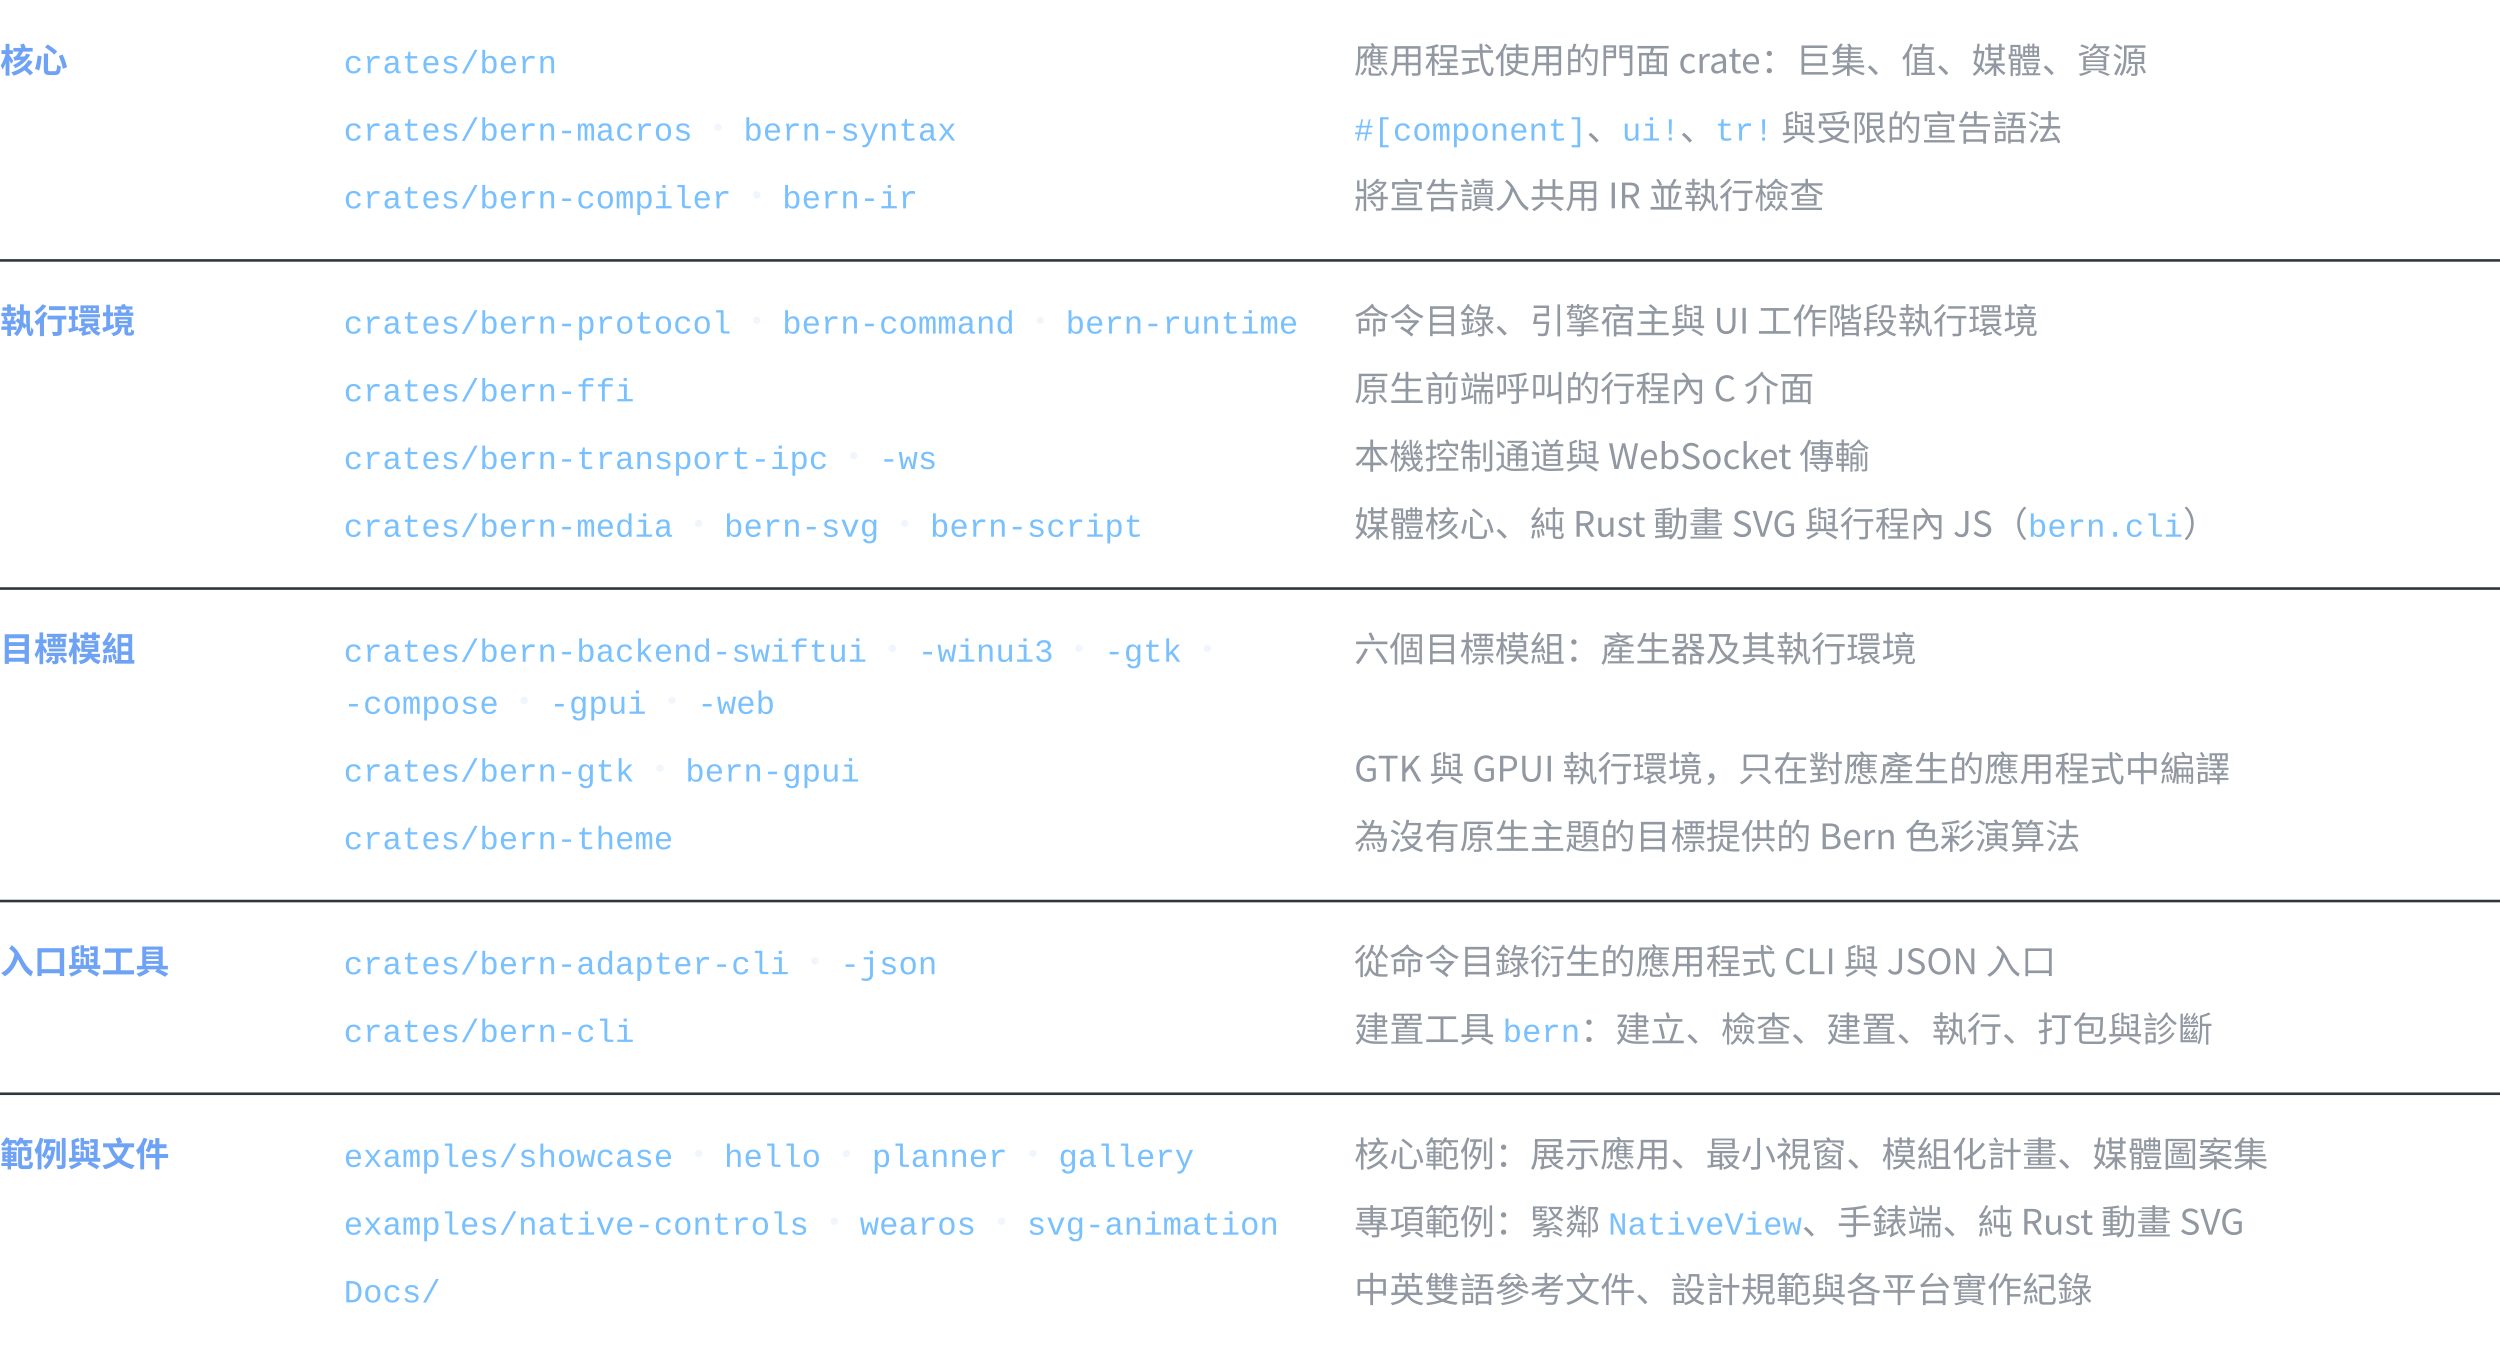
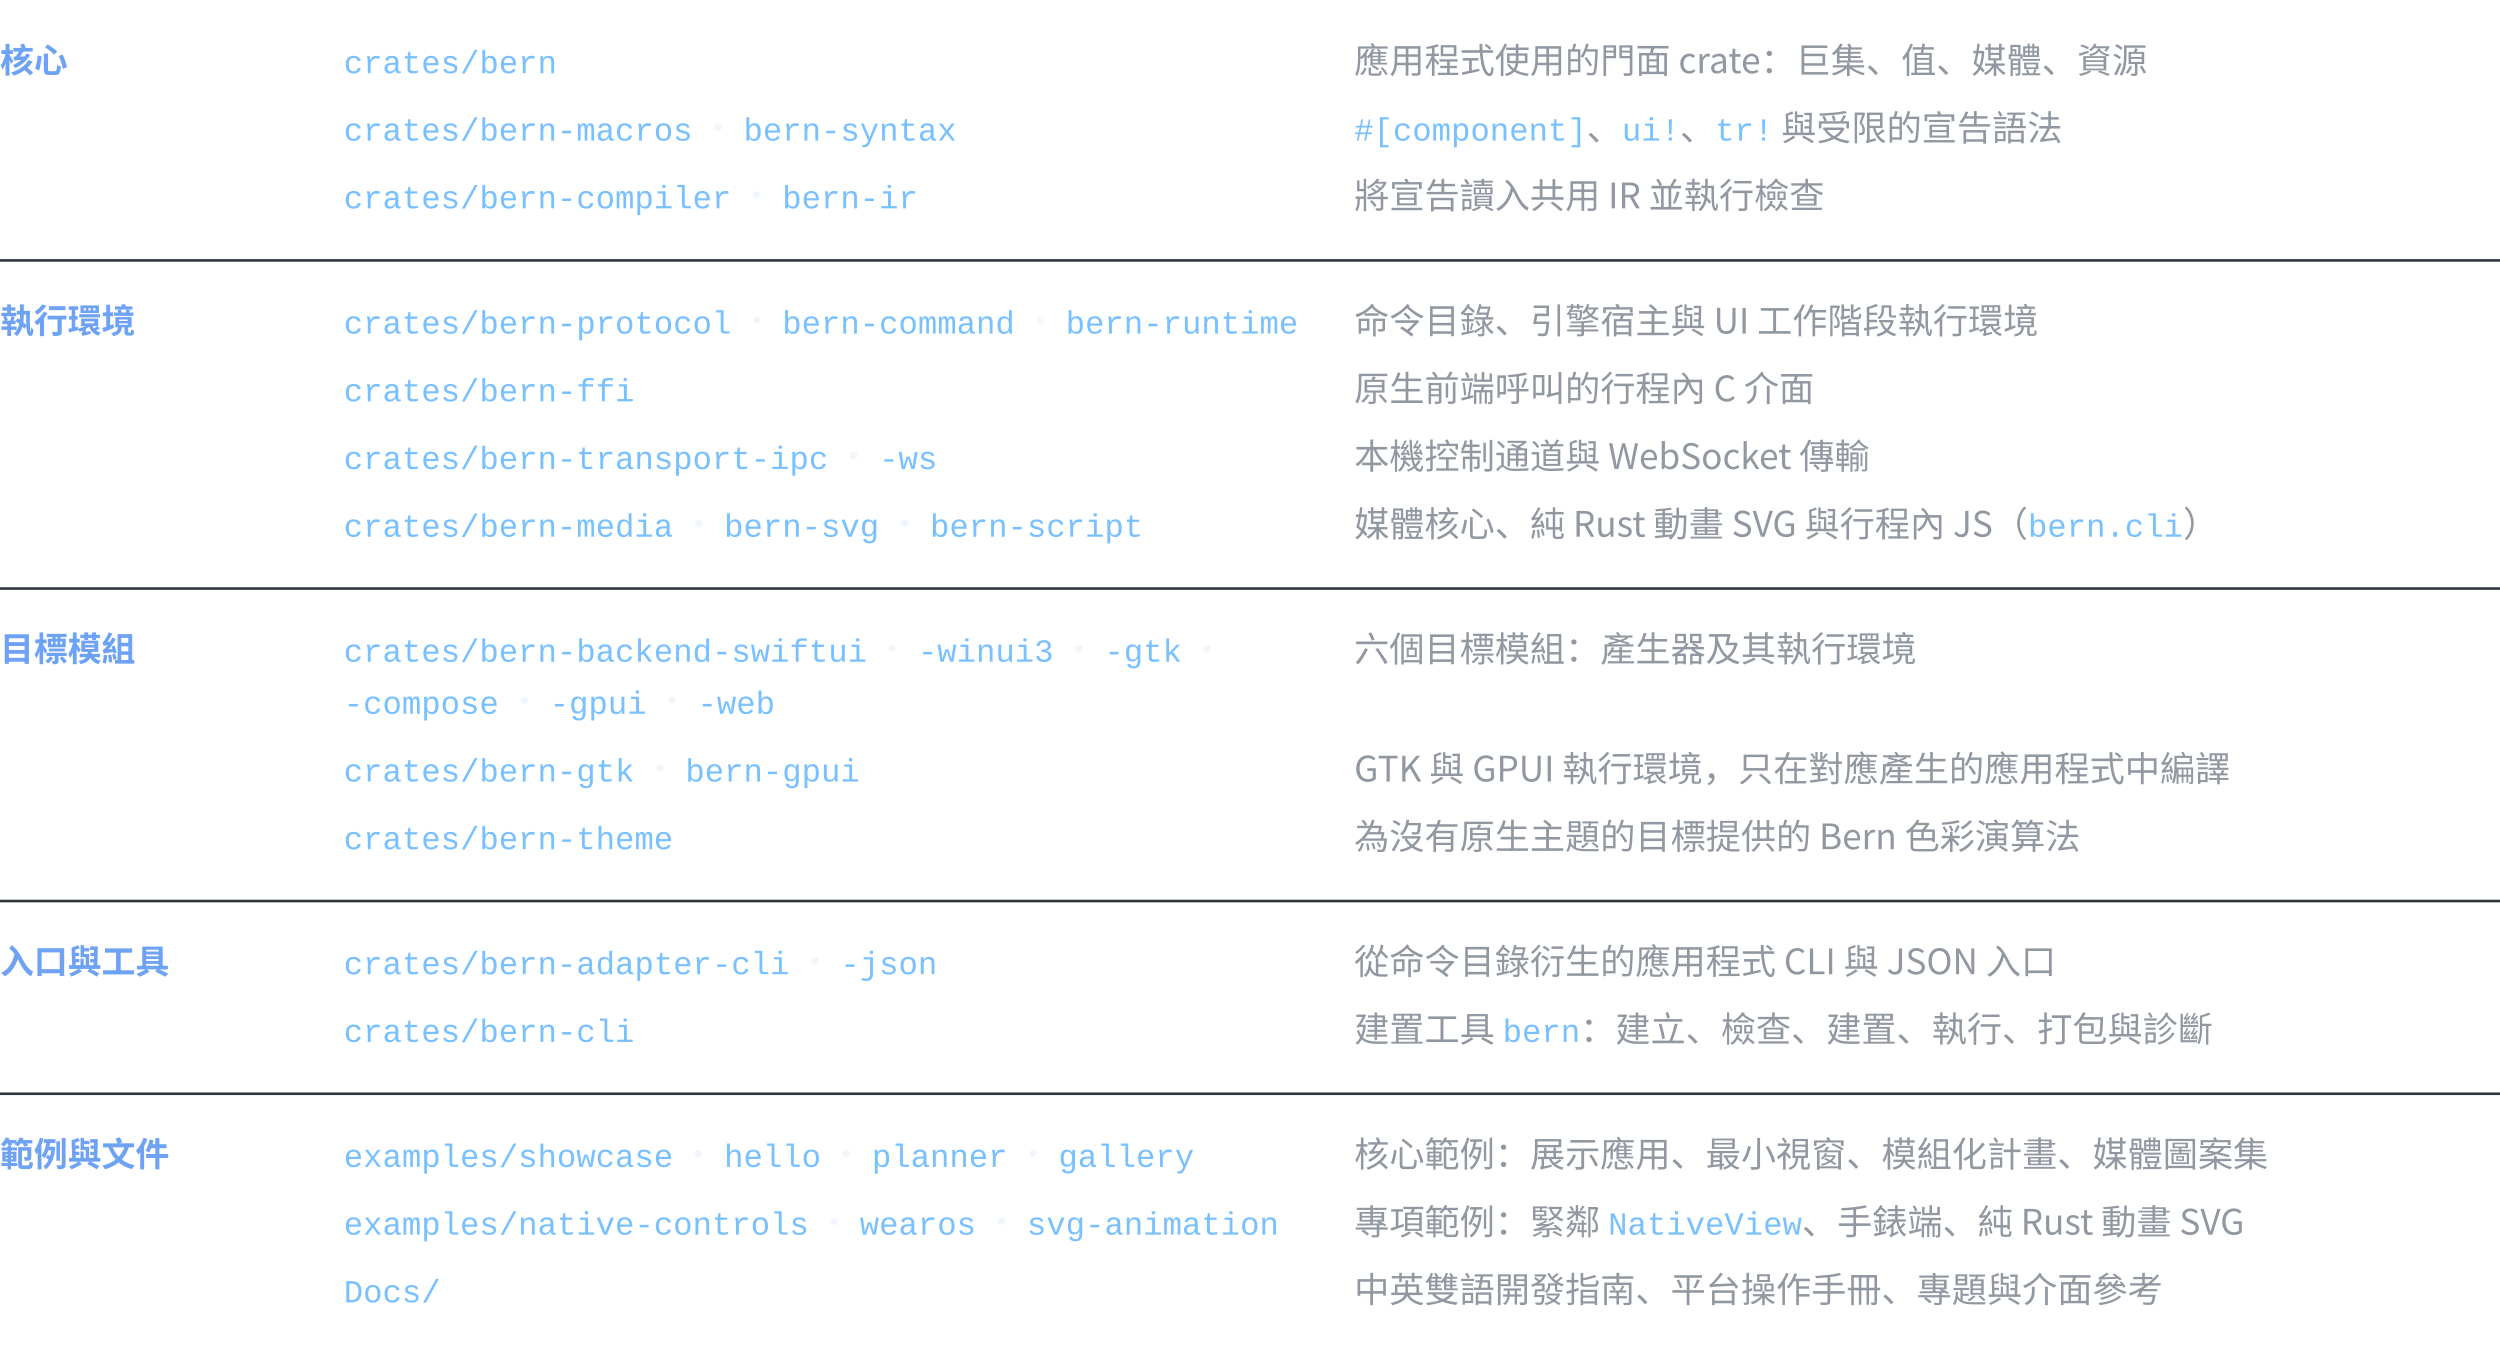
<svg xmlns="http://www.w3.org/2000/svg" viewBox="0 0 960 520" width="960" height="520" font-family="-apple-system, BlinkMacSystemFont, 'Segoe UI', 'PingFang SC', 'Hiragino Sans GB', 'Microsoft YaHei', 'Noto Sans CJK SC', 'Helvetica Neue', Arial, sans-serif">
  <defs>
    <symbol id="bern-logo" viewBox="0 0 1024 1024">
      <defs>
        <clipPath id="bern-symbol-disc">
          <circle cx="512" cy="512" r="512" />
        </clipPath>
      </defs>
      <g clip-path="url(#bern-symbol-disc)">
        <rect width="1024" height="1024" fill="#4A8BEF" />
        <path fill="#24324D" d="M 290.4 372.1 C 270.7 579.3 309.8 827.6 392.0 1060.0 L 1100 1100 L 1060.0 880.0 C 1013.0 692.2 904.4 451.5 684.3 270.5 A 14 14 0 0 0 662.4 286.5 C 693.7 364.2 711.6 444.8 715.3 529.4 A 36 36 0 0 1 691.6 564.9 C 620.6 590.7 549.5 616.5 478.5 642.4 A 36 36 0 0 1 436.0 628.1 C 383.8 547.6 344.6 461.1 317.8 369.5 A 14 14 0 0 0 290.4 372.1 Z" />
        <ellipse rx="22" ry="36" fill="#E8F4FF" transform="translate(520 760) rotate(-20)" />
        <ellipse rx="22" ry="36" fill="#E8F4FF" transform="translate(748 668) rotate(-20)" />
      </g>
    </symbol>
  </defs>
  <text x="0.0" y="27.9" font-size="13" fill="#6EA2F5" font-weight="700">核心</text>
  <text x="132.0" y="28.1" font-size="13.5" fill="#F0F6FC">
    <tspan font-family="ui-monospace, SFMono-Regular, Menlo, Consolas, 'Liberation Mono', monospace" font-size="12.4" fill="#79C0FF">crates/bern</tspan>
  </text>
  <text x="520.0" y="28.1" font-size="13.5" fill="#9198A1">應用程式使用的門面 crate：巨集、值、媒體、資源</text>
  <text x="132.0" y="54.0" font-size="13.5" fill="#F0F6FC">
    <tspan font-family="ui-monospace, SFMono-Regular, Menlo, Consolas, 'Liberation Mono', monospace" font-size="12.4" fill="#79C0FF">crates/bern-macros</tspan> · <tspan font-family="ui-monospace, SFMono-Regular, Menlo, Consolas, 'Liberation Mono', monospace" font-size="12.4" fill="#79C0FF">bern-syntax</tspan>
  </text>
  <text x="520.0" y="54.0" font-size="13.5" fill="#9198A1">
    <tspan font-family="ui-monospace, SFMono-Regular, Menlo, Consolas, 'Liberation Mono', monospace" font-size="12.4" fill="#79C0FF">#[component]</tspan>、<tspan font-family="ui-monospace, SFMono-Regular, Menlo, Consolas, 'Liberation Mono', monospace" font-size="12.4" fill="#79C0FF">ui!</tspan>、<tspan font-family="ui-monospace, SFMono-Regular, Menlo, Consolas, 'Liberation Mono', monospace" font-size="12.4" fill="#79C0FF">tr!</tspan> 與受限的宣告語法</text>
  <text x="132.0" y="80.0" font-size="13.5" fill="#F0F6FC">
    <tspan font-family="ui-monospace, SFMono-Regular, Menlo, Consolas, 'Liberation Mono', monospace" font-size="12.4" fill="#79C0FF">crates/bern-compiler</tspan> · <tspan font-family="ui-monospace, SFMono-Regular, Menlo, Consolas, 'Liberation Mono', monospace" font-size="12.4" fill="#79C0FF">bern-ir</tspan>
  </text>
  <text x="520.0" y="80.0" font-size="13.5" fill="#9198A1">將宣告讀入共用 IR 並執行檢查</text>
  <line x1="0" y1="100.0" x2="960" y2="100.0" stroke="#30363D" />
  <text x="0.0" y="127.9" font-size="13" fill="#6EA2F5" font-weight="700">執行環境</text>
  <text x="132.0" y="128.1" font-size="13.5" fill="#F0F6FC">
    <tspan font-family="ui-monospace, SFMono-Regular, Menlo, Consolas, 'Liberation Mono', monospace" font-size="12.4" fill="#79C0FF">crates/bern-protocol</tspan> · <tspan font-family="ui-monospace, SFMono-Regular, Menlo, Consolas, 'Liberation Mono', monospace" font-size="12.4" fill="#79C0FF">bern-command</tspan> · <tspan font-family="ui-monospace, SFMono-Regular, Menlo, Consolas, 'Liberation Mono', monospace" font-size="12.4" fill="#79C0FF">bern-runtime</tspan>
  </text>
  <text x="520.0" y="128.1" font-size="13.5" fill="#9198A1">命令目錄、引擎宿主與 UI 工作階段執行環境</text>
  <text x="132.0" y="154.1" font-size="13.5" fill="#F0F6FC">
    <tspan font-family="ui-monospace, SFMono-Regular, Menlo, Consolas, 'Liberation Mono', monospace" font-size="12.4" fill="#79C0FF">crates/bern-ffi</tspan>
  </text>
  <text x="520.0" y="154.1" font-size="13.5" fill="#9198A1">原生前端呼叫的行程內 C 介面</text>
  <text x="132.0" y="180.1" font-size="13.5" fill="#F0F6FC">
    <tspan font-family="ui-monospace, SFMono-Regular, Menlo, Consolas, 'Liberation Mono', monospace" font-size="12.4" fill="#79C0FF">crates/bern-transport-ipc</tspan> · <tspan font-family="ui-monospace, SFMono-Regular, Menlo, Consolas, 'Liberation Mono', monospace" font-size="12.4" fill="#79C0FF">-ws</tspan>
  </text>
  <text x="520.0" y="180.1" font-size="13.5" fill="#9198A1">本機控制通道與 WebSocket 傳輸</text>
  <text x="132.0" y="206.1" font-size="13.5" fill="#F0F6FC">
    <tspan font-family="ui-monospace, SFMono-Regular, Menlo, Consolas, 'Liberation Mono', monospace" font-size="12.4" fill="#79C0FF">crates/bern-media</tspan> · <tspan font-family="ui-monospace, SFMono-Regular, Menlo, Consolas, 'Liberation Mono', monospace" font-size="12.4" fill="#79C0FF">bern-svg</tspan> · <tspan font-family="ui-monospace, SFMono-Regular, Menlo, Consolas, 'Liberation Mono', monospace" font-size="12.4" fill="#79C0FF">bern-script</tspan>
  </text>
  <text x="520.0" y="206.1" font-size="13.5" fill="#9198A1">媒體核心、純 Rust 動畫 SVG 與行程內 JS（<tspan font-family="ui-monospace, SFMono-Regular, Menlo, Consolas, 'Liberation Mono', monospace" font-size="12.4" fill="#79C0FF">bern.cli</tspan>）</text>
  <line x1="0" y1="226.0" x2="960" y2="226.0" stroke="#30363D" />
  <text x="0.0" y="253.9" font-size="13" fill="#6EA2F5" font-weight="700">目標模組</text>
  <text x="132.0" y="254.1" font-size="13.5" fill="#F0F6FC">
    <tspan font-family="ui-monospace, SFMono-Regular, Menlo, Consolas, 'Liberation Mono', monospace" font-size="12.4" fill="#79C0FF">crates/bern-backend-swiftui</tspan> · <tspan font-family="ui-monospace, SFMono-Regular, Menlo, Consolas, 'Liberation Mono', monospace" font-size="12.4" fill="#79C0FF">-winui3</tspan> · <tspan font-family="ui-monospace, SFMono-Regular, Menlo, Consolas, 'Liberation Mono', monospace" font-size="12.4" fill="#79C0FF">-gtk</tspan> ·</text>
  <text x="132.0" y="274.1" font-size="13.5" fill="#F0F6FC">
    <tspan font-family="ui-monospace, SFMono-Regular, Menlo, Consolas, 'Liberation Mono', monospace" font-size="12.4" fill="#79C0FF">-compose</tspan> · <tspan font-family="ui-monospace, SFMono-Regular, Menlo, Consolas, 'Liberation Mono', monospace" font-size="12.4" fill="#79C0FF">-gpui</tspan> · <tspan font-family="ui-monospace, SFMono-Regular, Menlo, Consolas, 'Liberation Mono', monospace" font-size="12.4" fill="#79C0FF">-web</tspan>
  </text>
  <text x="520.0" y="254.1" font-size="13.5" fill="#9198A1">六個目標模組：產生器及其執行環境</text>
  <text x="132.0" y="300.1" font-size="13.5" fill="#F0F6FC">
    <tspan font-family="ui-monospace, SFMono-Regular, Menlo, Consolas, 'Liberation Mono', monospace" font-size="12.4" fill="#79C0FF">crates/bern-gtk</tspan> · <tspan font-family="ui-monospace, SFMono-Regular, Menlo, Consolas, 'Liberation Mono', monospace" font-size="12.4" fill="#79C0FF">bern-gpui</tspan>
  </text>
  <text x="520.0" y="300.1" font-size="13.5" fill="#9198A1">GTK 與 GPUI 執行環境，只在對應產生的應用程式中編譯</text>
  <text x="132.0" y="326.1" font-size="13.5" fill="#F0F6FC">
    <tspan font-family="ui-monospace, SFMono-Regular, Menlo, Consolas, 'Liberation Mono', monospace" font-size="12.4" fill="#79C0FF">crates/bern-theme</tspan>
  </text>
  <text x="520.0" y="326.1" font-size="13.5" fill="#9198A1">為沒有原生主題的目標提供的 Bern 色彩演算法</text>
  <line x1="0" y1="346.0" x2="960" y2="346.0" stroke="#30363D" />
  <text x="0.0" y="373.9" font-size="13" fill="#6EA2F5" font-weight="700">入口與工具</text>
  <text x="132.0" y="374.1" font-size="13.5" fill="#F0F6FC">
    <tspan font-family="ui-monospace, SFMono-Regular, Menlo, Consolas, 'Liberation Mono', monospace" font-size="12.4" fill="#79C0FF">crates/bern-adapter-cli</tspan> · <tspan font-family="ui-monospace, SFMono-Regular, Menlo, Consolas, 'Liberation Mono', monospace" font-size="12.4" fill="#79C0FF">-json</tspan>
  </text>
  <text x="520.0" y="374.1" font-size="13.5" fill="#9198A1">從命令目錄衍生的應用程式 CLI 與 JSON 入口</text>
  <text x="132.0" y="400.1" font-size="13.5" fill="#F0F6FC">
    <tspan font-family="ui-monospace, SFMono-Regular, Menlo, Consolas, 'Liberation Mono', monospace" font-size="12.4" fill="#79C0FF">crates/bern-cli</tspan>
  </text>
  <text x="520.0" y="400.1" font-size="13.5" fill="#9198A1">建置工具 <tspan font-family="ui-monospace, SFMono-Regular, Menlo, Consolas, 'Liberation Mono', monospace" font-size="12.4" fill="#79C0FF">bern</tspan>：建立、檢查、建置、執行、打包與診斷</text>
  <line x1="0" y1="420.0" x2="960" y2="420.0" stroke="#30363D" />
  <text x="0.0" y="447.9" font-size="13" fill="#6EA2F5" font-weight="700">範例與文件</text>
  <text x="132.0" y="448.1" font-size="13.5" fill="#F0F6FC">
    <tspan font-family="ui-monospace, SFMono-Regular, Menlo, Consolas, 'Liberation Mono', monospace" font-size="12.4" fill="#79C0FF">examples/showcase</tspan> · <tspan font-family="ui-monospace, SFMono-Regular, Menlo, Consolas, 'Liberation Mono', monospace" font-size="12.4" fill="#79C0FF">hello</tspan> · <tspan font-family="ui-monospace, SFMono-Regular, Menlo, Consolas, 'Liberation Mono', monospace" font-size="12.4" fill="#79C0FF">planner</tspan> · <tspan font-family="ui-monospace, SFMono-Regular, Menlo, Consolas, 'Liberation Mono', monospace" font-size="12.4" fill="#79C0FF">gallery</tspan>
  </text>
  <text x="520.0" y="448.1" font-size="13.5" fill="#9198A1">核心範例：展示應用、最小視窗、模組化計畫、媒體圖案集</text>
  <text x="132.0" y="474.1" font-size="13.5" fill="#F0F6FC">
    <tspan font-family="ui-monospace, SFMono-Regular, Menlo, Consolas, 'Liberation Mono', monospace" font-size="12.4" fill="#79C0FF">examples/native-controls</tspan> · <tspan font-family="ui-monospace, SFMono-Regular, Menlo, Consolas, 'Liberation Mono', monospace" font-size="12.4" fill="#79C0FF">wearos</tspan> · <tspan font-family="ui-monospace, SFMono-Regular, Menlo, Consolas, 'Liberation Mono', monospace" font-size="12.4" fill="#79C0FF">svg-animation</tspan>
  </text>
  <text x="520.0" y="474.1" font-size="13.5" fill="#9198A1">專項範例：緊鄰 <tspan font-family="ui-monospace, SFMono-Regular, Menlo, Consolas, 'Liberation Mono', monospace" font-size="12.4" fill="#79C0FF">NativeView</tspan>、手錶端、純 Rust 動畫 SVG</text>
  <text x="132.0" y="500.1" font-size="13.5" fill="#F0F6FC">
    <tspan font-family="ui-monospace, SFMono-Regular, Menlo, Consolas, 'Liberation Mono', monospace" font-size="12.4" fill="#79C0FF">Docs/</tspan>
  </text>
-   <text x="520.0" y="500.1" font-size="13.5" fill="#9198A1">中英雙語參考文件、設計規範與各平台實作紀錄</text>
+   <text x="520.0" y="500.1" font-size="13.5" fill="#9198A1">中英雙語開發指南、平台操作手冊、專題與介面參考</text>
</svg>
